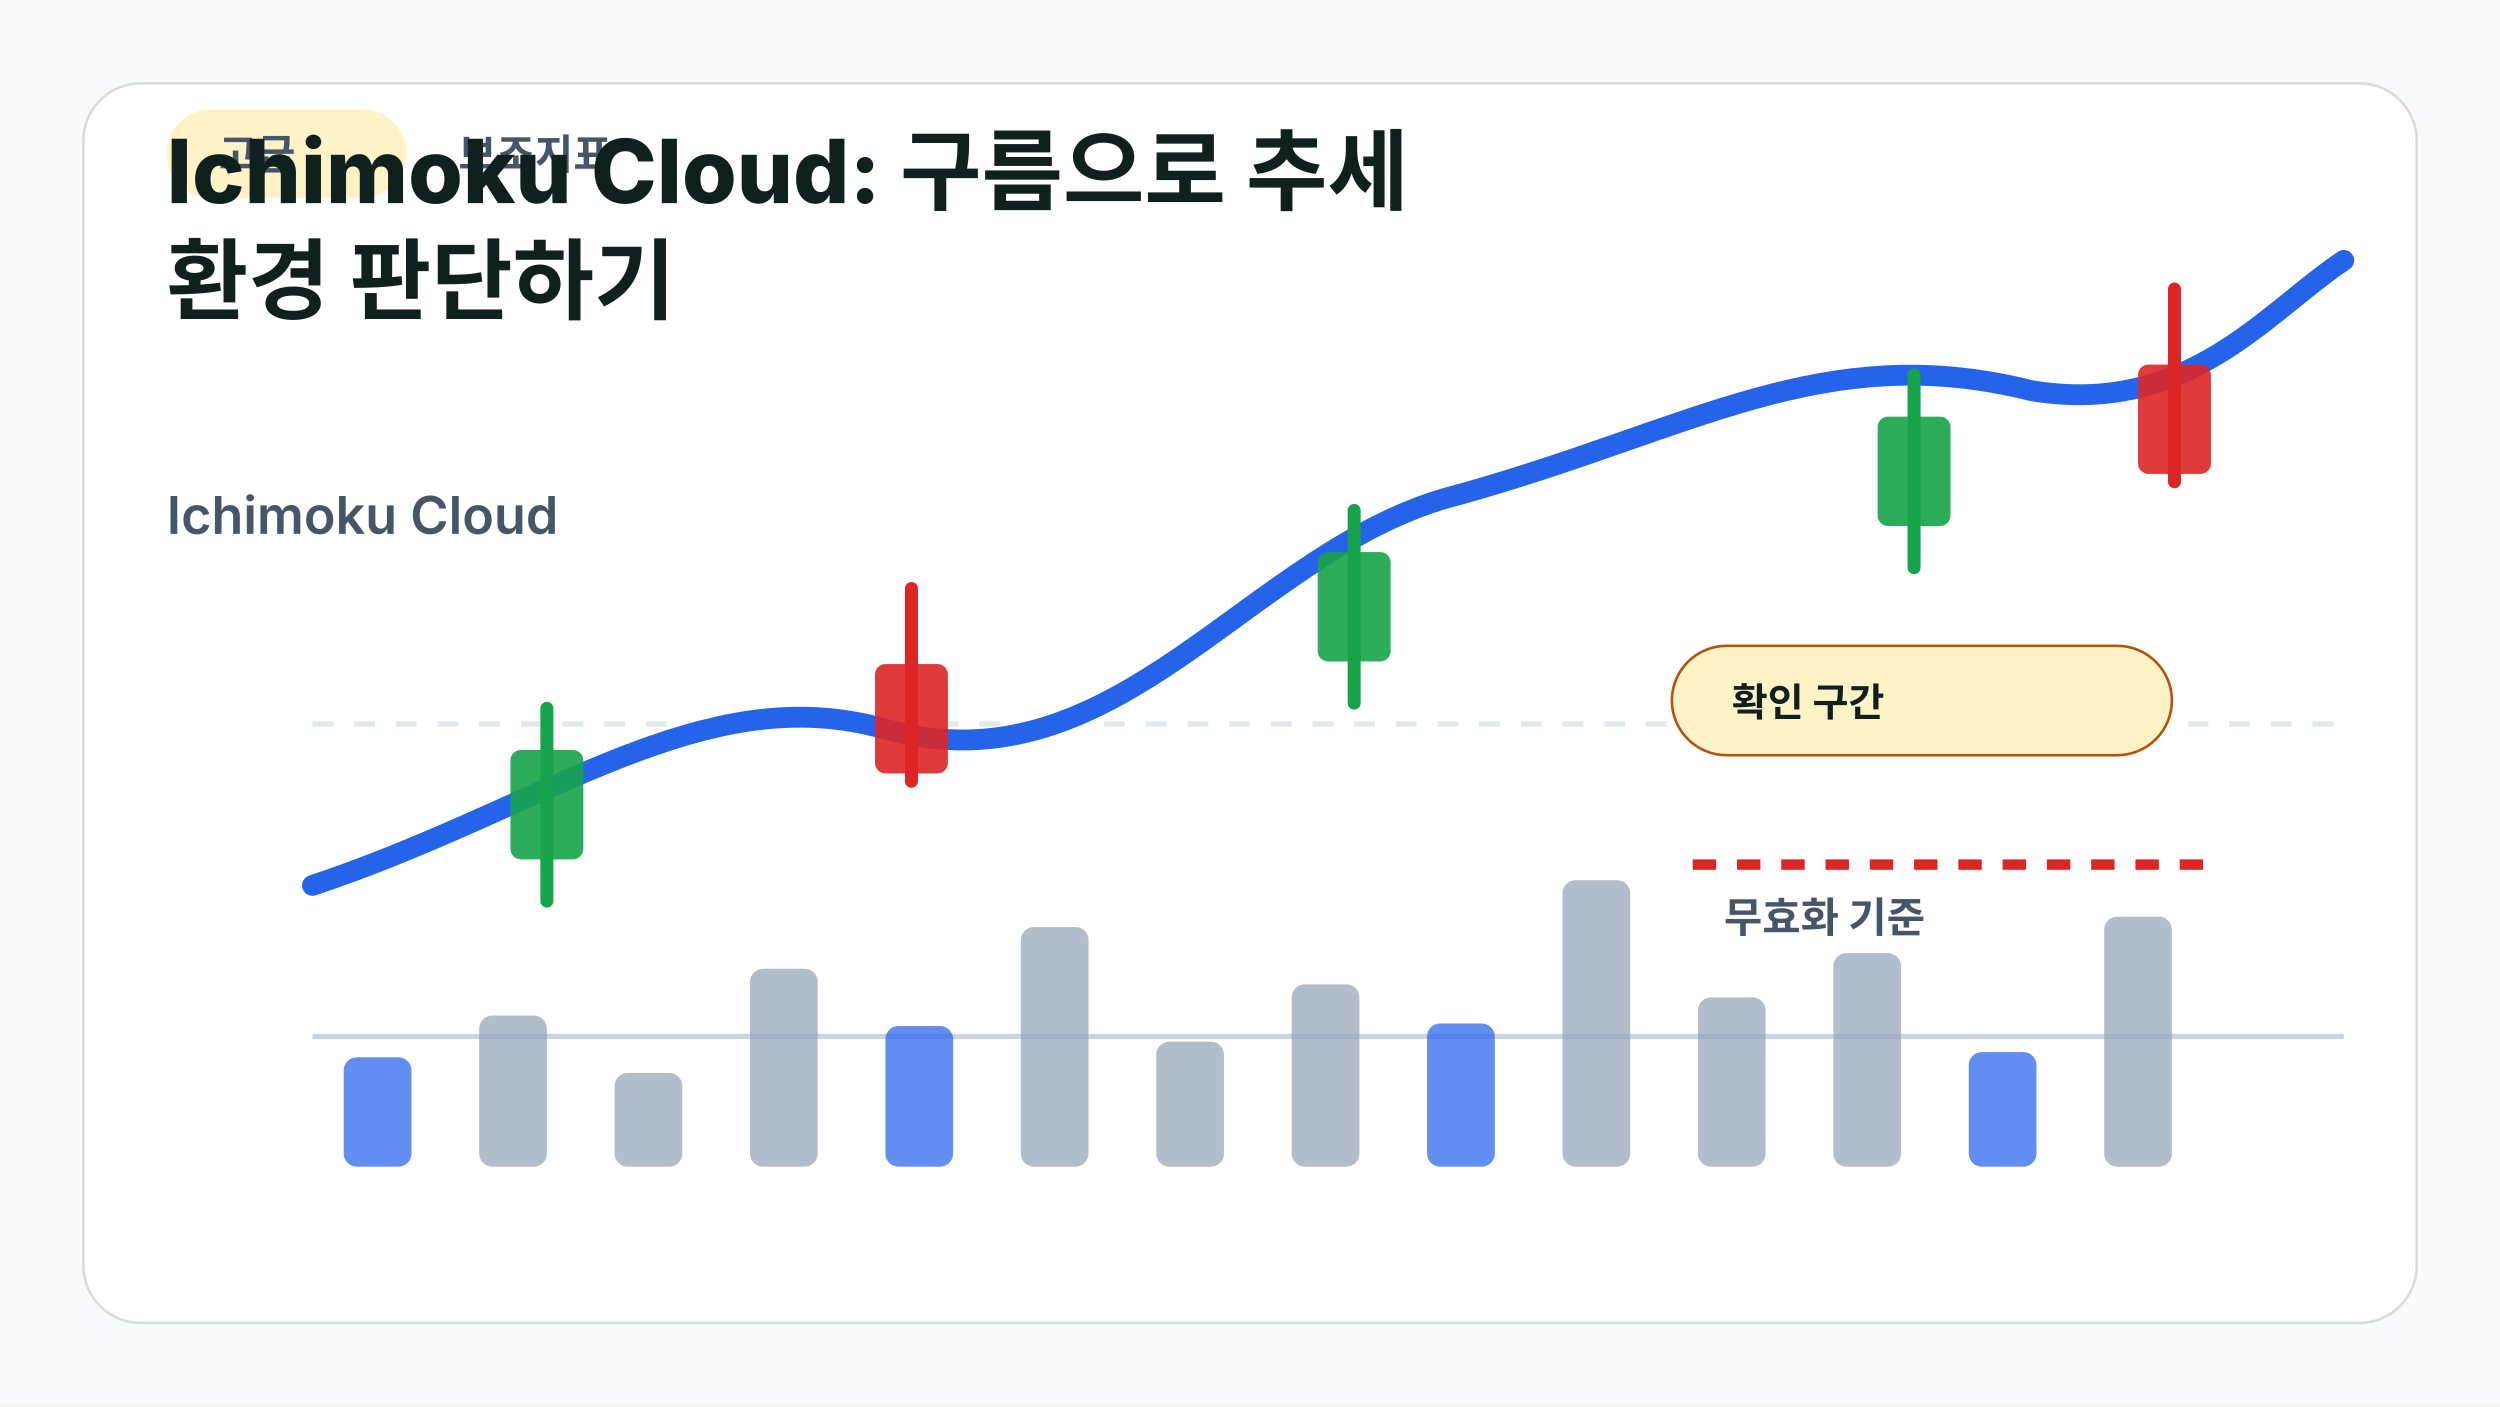
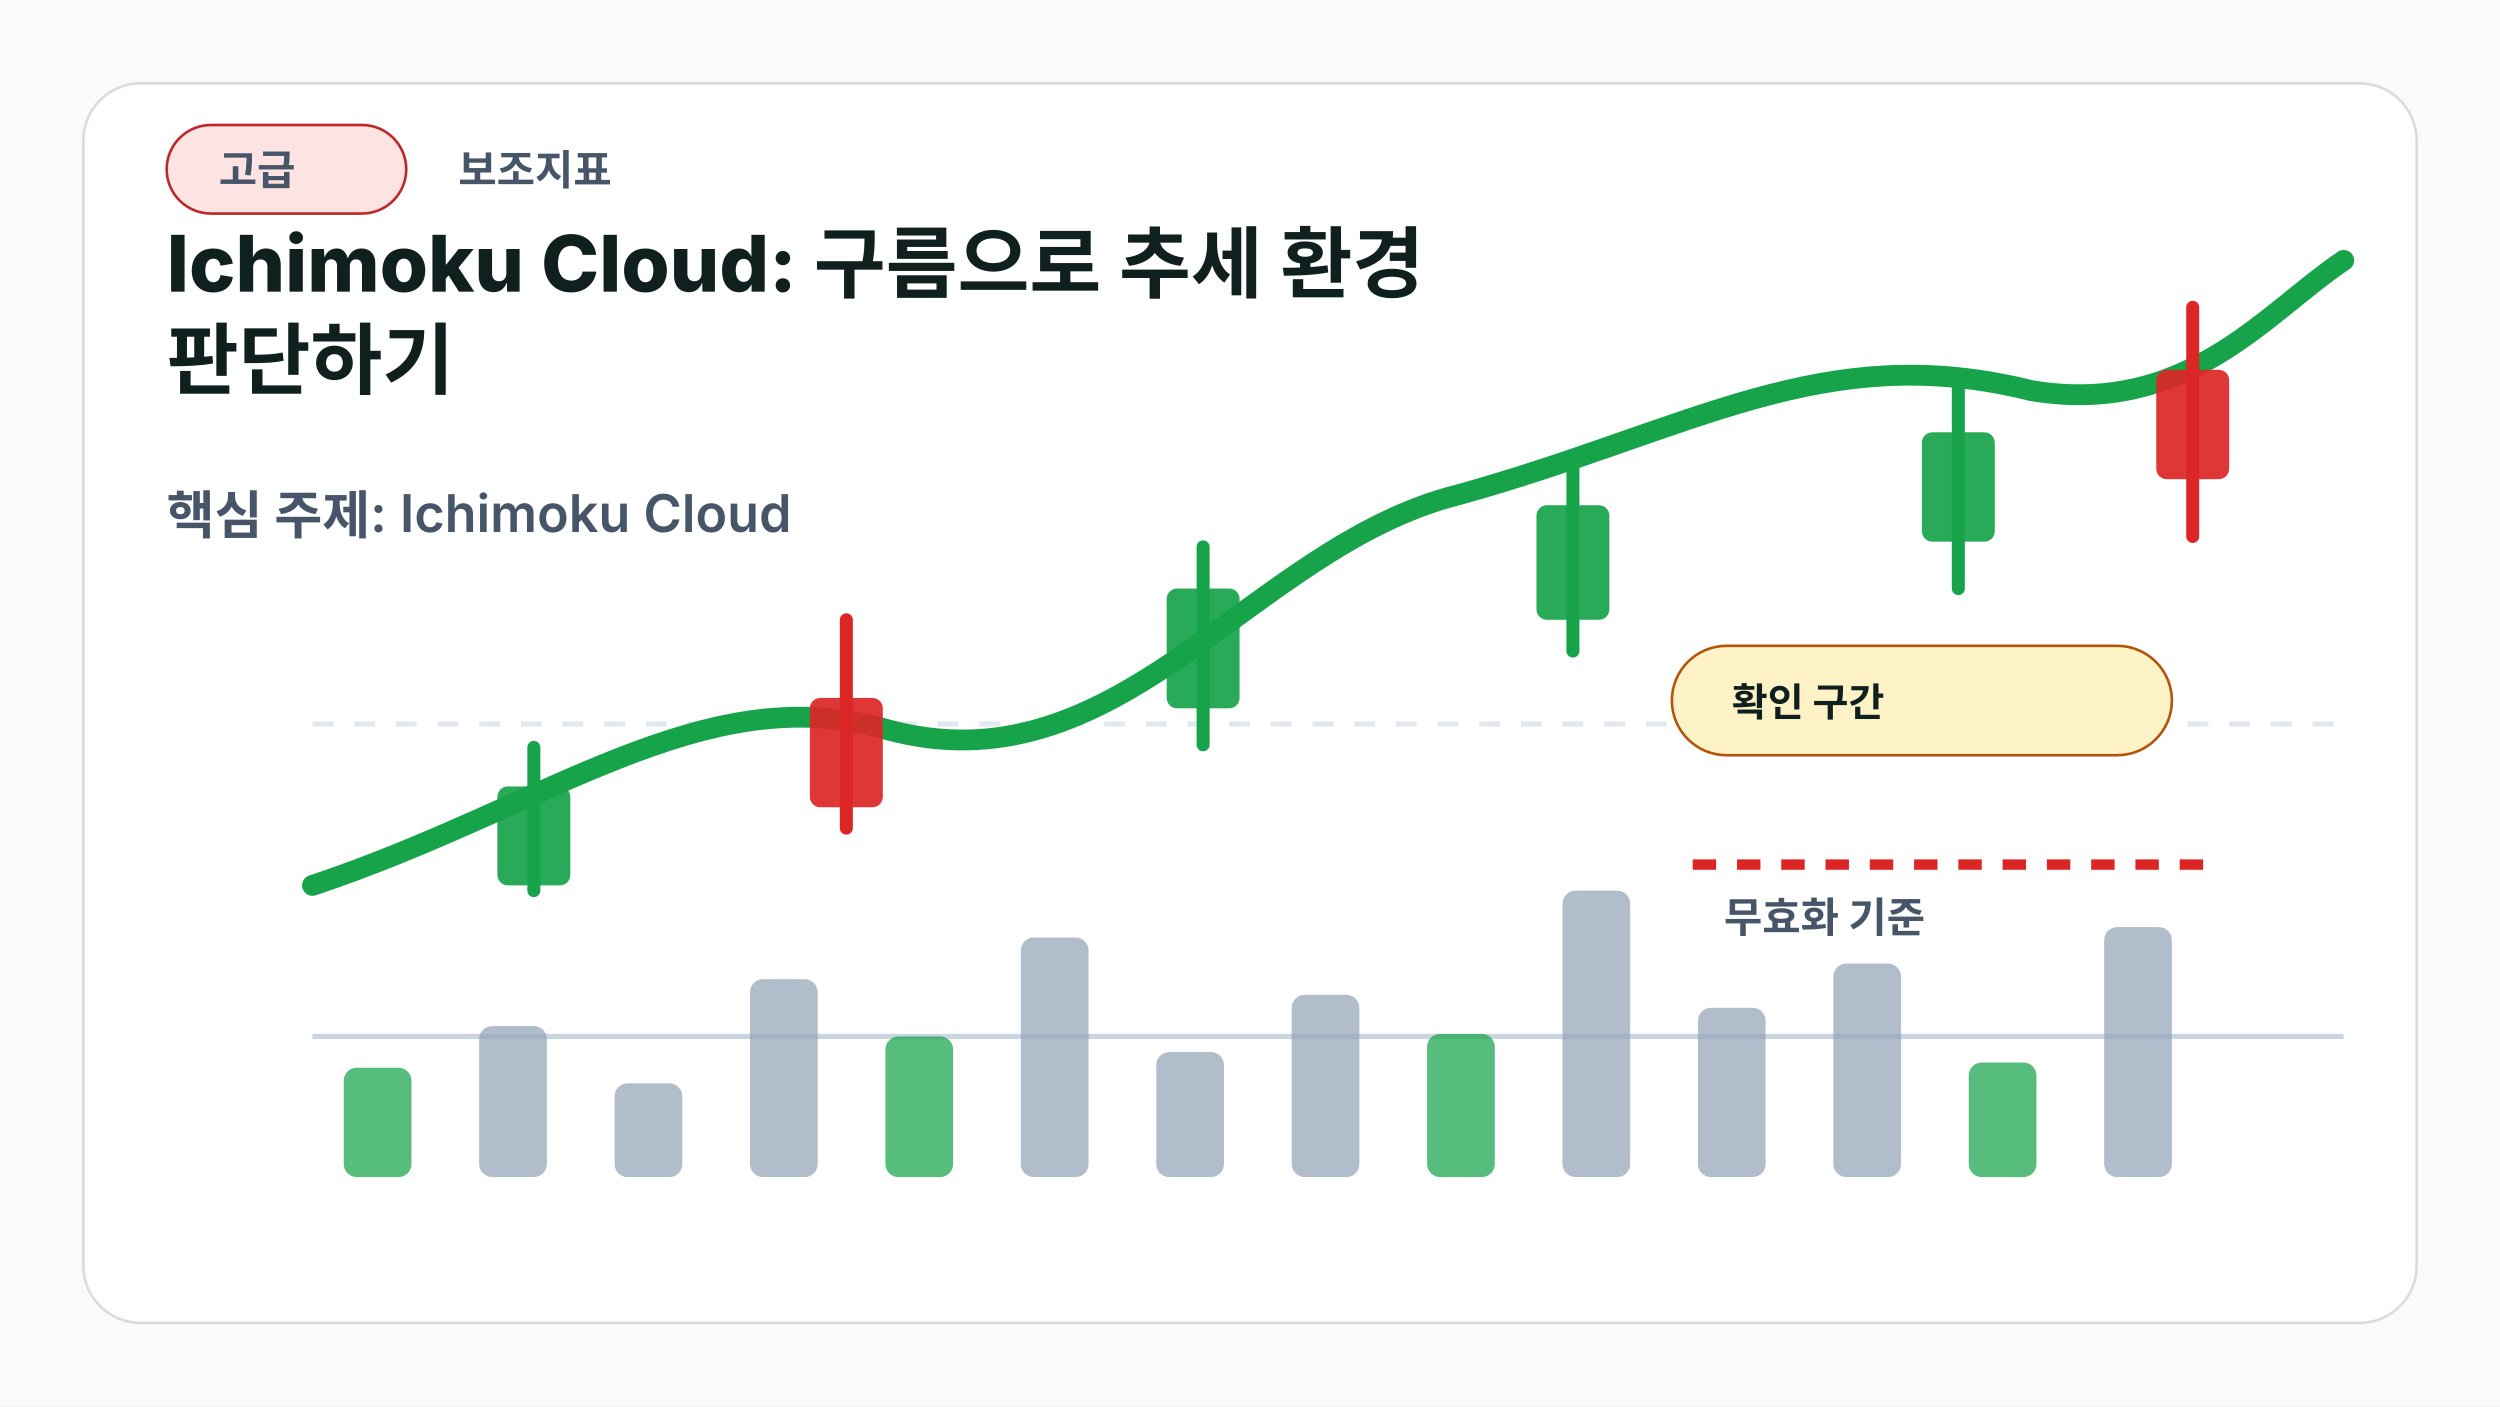
<svg xmlns="http://www.w3.org/2000/svg" width="960" height="540" viewBox="0 0 960 540" role="img" aria-labelledby="title desc">
-   <style>.title{font:800 34px system-ui,-apple-system,Segoe UI,sans-serif;fill:#10201f}.item{font:600 20px system-ui,-apple-system,Segoe UI,sans-serif;fill:#475569}.small{font:700 16px system-ui,-apple-system,Segoe UI,sans-serif;fill:#475569}.label{font:800 15px system-ui,-apple-system,Segoe UI,sans-serif;fill:#10201f}</style>
+   <style>.title{font:800 30px system-ui,-apple-system,Segoe UI,sans-serif;fill:#10201f}.item{font:600 20px system-ui,-apple-system,Segoe UI,sans-serif;fill:#475569}.small{font:700 16px system-ui,-apple-system,Segoe UI,sans-serif;fill:#475569}.label{font:800 15px system-ui,-apple-system,Segoe UI,sans-serif;fill:#10201f}</style>
  <rect width="960" height="540" fill="#f8fafc" />
  <rect x="32" y="32" width="896" height="476" rx="22" fill="white" stroke="#d8ded6" />
-   <rect x="64" y="42" width="92" height="34" rx="17" fill="#fef3c7" />
-   <text x="84" y="65" class="small">고급</text>
-   <text x="176" y="65" class="small">보조지표</text>
-   <text x="64" y="78" class="title">Ichimoku Cloud: 구름으로 추세 </text>
-   <text x="64" y="120" class="title">환경 판단하기</text>
-   <text x="64" y="205" class="item">Ichimoku Cloud</text>
+   <rect x="64" y="48" width="92" height="34" rx="17" fill="#fee2e2" stroke="#b91c1c" opacity="0.95" />
+   <text x="84" y="71" class="small">고급</text>
+   <text x="176" y="71" class="small">보조지표</text>
+   <text x="64" y="112" class="title">Ichimoku Cloud: 구름으로 추세 환경</text>
+   <text x="64" y="149" class="title">판단하기</text>
+   <text x="64" y="205" class="item">핵심 주제: Ichimoku Cloud</text>
  <g transform="translate(0,0)">
    <line x1="120" y1="398" x2="900" y2="398" stroke="#cbd5e1" stroke-width="2" />
    <line x1="120" y1="278" x2="900" y2="278" stroke="#e2e8f0" stroke-width="2" stroke-dasharray="8 8" />
-     <path d="M120 340 C210 310 270 260 340 280 C430 305 480 210 560 190 C650 165 700 130 780 150 C840 160 870 120 900 100" fill="none" stroke="#2563eb" stroke-width="8" stroke-linecap="round" stroke-linejoin="round" />
-     <line x1="210" y1="272" x2="210" y2="346" stroke="#16a34a" stroke-width="5" stroke-linecap="round" />
-     <rect x="196" y="288" width="28" height="42" rx="4" fill="#16a34a" opacity="0.9" />
-     <line x1="350" y1="226" x2="350" y2="300" stroke="#dc2626" stroke-width="5" stroke-linecap="round" />
-     <rect x="336" y="255" width="28" height="42" rx="4" fill="#dc2626" opacity="0.9" />
-     <line x1="520" y1="196" x2="520" y2="270" stroke="#16a34a" stroke-width="5" stroke-linecap="round" />
-     <rect x="506" y="212" width="28" height="42" rx="4" fill="#16a34a" opacity="0.9" />
-     <line x1="735" y1="144" x2="735" y2="218" stroke="#16a34a" stroke-width="5" stroke-linecap="round" />
-     <rect x="721" y="160" width="28" height="42" rx="4" fill="#16a34a" opacity="0.9" />
-     <line x1="835" y1="111" x2="835" y2="185" stroke="#dc2626" stroke-width="5" stroke-linecap="round" />
-     <rect x="821" y="140" width="28" height="42" rx="4" fill="#dc2626" opacity="0.9" />
-     <rect x="132" y="406" width="26" height="42" rx="5" fill="#2563eb" opacity="0.72" />
-     <rect x="184" y="390" width="26" height="58" rx="5" fill="#94a3b8" opacity="0.72" />
-     <rect x="236" y="412" width="26" height="36" rx="5" fill="#94a3b8" opacity="0.72" />
-     <rect x="288" y="372" width="26" height="76" rx="5" fill="#94a3b8" opacity="0.72" />
-     <rect x="340" y="394" width="26" height="54" rx="5" fill="#2563eb" opacity="0.72" />
-     <rect x="392" y="356" width="26" height="92" rx="5" fill="#94a3b8" opacity="0.72" />
-     <rect x="444" y="400" width="26" height="48" rx="5" fill="#94a3b8" opacity="0.72" />
-     <rect x="496" y="378" width="26" height="70" rx="5" fill="#94a3b8" opacity="0.72" />
-     <rect x="548" y="393" width="26" height="55" rx="5" fill="#2563eb" opacity="0.72" />
-     <rect x="600" y="338" width="26" height="110" rx="5" fill="#94a3b8" opacity="0.72" />
-     <rect x="652" y="383" width="26" height="65" rx="5" fill="#94a3b8" opacity="0.72" />
-     <rect x="704" y="366" width="26" height="82" rx="5" fill="#94a3b8" opacity="0.72" />
-     <rect x="756" y="404" width="26" height="44" rx="5" fill="#2563eb" opacity="0.72" />
-     <rect x="808" y="352" width="26" height="96" rx="5" fill="#94a3b8" opacity="0.72" />
+     <path d="M120 340 C210 310 270 260 340 280 C430 305 480 210 560 190 C650 165 700 130 780 150 C840 160 870 120 900 100" fill="none" stroke="#16a34a" stroke-width="8" stroke-linecap="round" stroke-linejoin="round" />
+     <line x1="205" y1="287" x2="205" y2="342" stroke="#16a34a" stroke-width="5" stroke-linecap="round" />
+     <rect x="191" y="302" width="28" height="38" rx="4" fill="#16a34a" opacity="0.92" />
+     <line x1="325" y1="238" x2="325" y2="318" stroke="#dc2626" stroke-width="5" stroke-linecap="round" />
+     <rect x="311" y="268" width="28" height="42" rx="4" fill="#dc2626" opacity="0.92" />
+     <line x1="462" y1="210" x2="462" y2="286" stroke="#16a34a" stroke-width="5" stroke-linecap="round" />
+     <rect x="448" y="226" width="28" height="46" rx="4" fill="#16a34a" opacity="0.92" />
+     <line x1="604" y1="176" x2="604" y2="250" stroke="#16a34a" stroke-width="5" stroke-linecap="round" />
+     <rect x="590" y="194" width="28" height="44" rx="4" fill="#16a34a" opacity="0.92" />
+     <line x1="752" y1="146" x2="752" y2="226" stroke="#16a34a" stroke-width="5" stroke-linecap="round" />
+     <rect x="738" y="166" width="28" height="42" rx="4" fill="#16a34a" opacity="0.92" />
+     <line x1="842" y1="118" x2="842" y2="206" stroke="#dc2626" stroke-width="5" stroke-linecap="round" />
+     <rect x="828" y="142" width="28" height="42" rx="4" fill="#dc2626" opacity="0.92" />
+     <rect x="132" y="410" width="26" height="42" rx="5" fill="#16a34a" opacity="0.72" />
+     <rect x="184" y="394" width="26" height="58" rx="5" fill="#94a3b8" opacity="0.72" />
+     <rect x="236" y="416" width="26" height="36" rx="5" fill="#94a3b8" opacity="0.72" />
+     <rect x="288" y="376" width="26" height="76" rx="5" fill="#94a3b8" opacity="0.72" />
+     <rect x="340" y="398" width="26" height="54" rx="5" fill="#16a34a" opacity="0.72" />
+     <rect x="392" y="360" width="26" height="92" rx="5" fill="#94a3b8" opacity="0.72" />
+     <rect x="444" y="404" width="26" height="48" rx="5" fill="#94a3b8" opacity="0.72" />
+     <rect x="496" y="382" width="26" height="70" rx="5" fill="#94a3b8" opacity="0.72" />
+     <rect x="548" y="397" width="26" height="55" rx="5" fill="#16a34a" opacity="0.72" />
+     <rect x="600" y="342" width="26" height="110" rx="5" fill="#94a3b8" opacity="0.72" />
+     <rect x="652" y="387" width="26" height="65" rx="5" fill="#94a3b8" opacity="0.72" />
+     <rect x="704" y="370" width="26" height="82" rx="5" fill="#94a3b8" opacity="0.72" />
+     <rect x="756" y="408" width="26" height="44" rx="5" fill="#16a34a" opacity="0.72" />
+     <rect x="808" y="356" width="26" height="96" rx="5" fill="#94a3b8" opacity="0.72" />
    <rect x="642" y="248" width="192" height="42" rx="21" fill="#fef3c7" stroke="#b45309" />
    <text x="665" y="275" class="label">확인 구간</text>
    <line x1="650" y1="332" x2="852" y2="332" stroke="#dc2626" stroke-width="4" stroke-dasharray="9 8" />
    <text x="662" y="358" class="small">무효화 기준</text>
  </g>
</svg>
